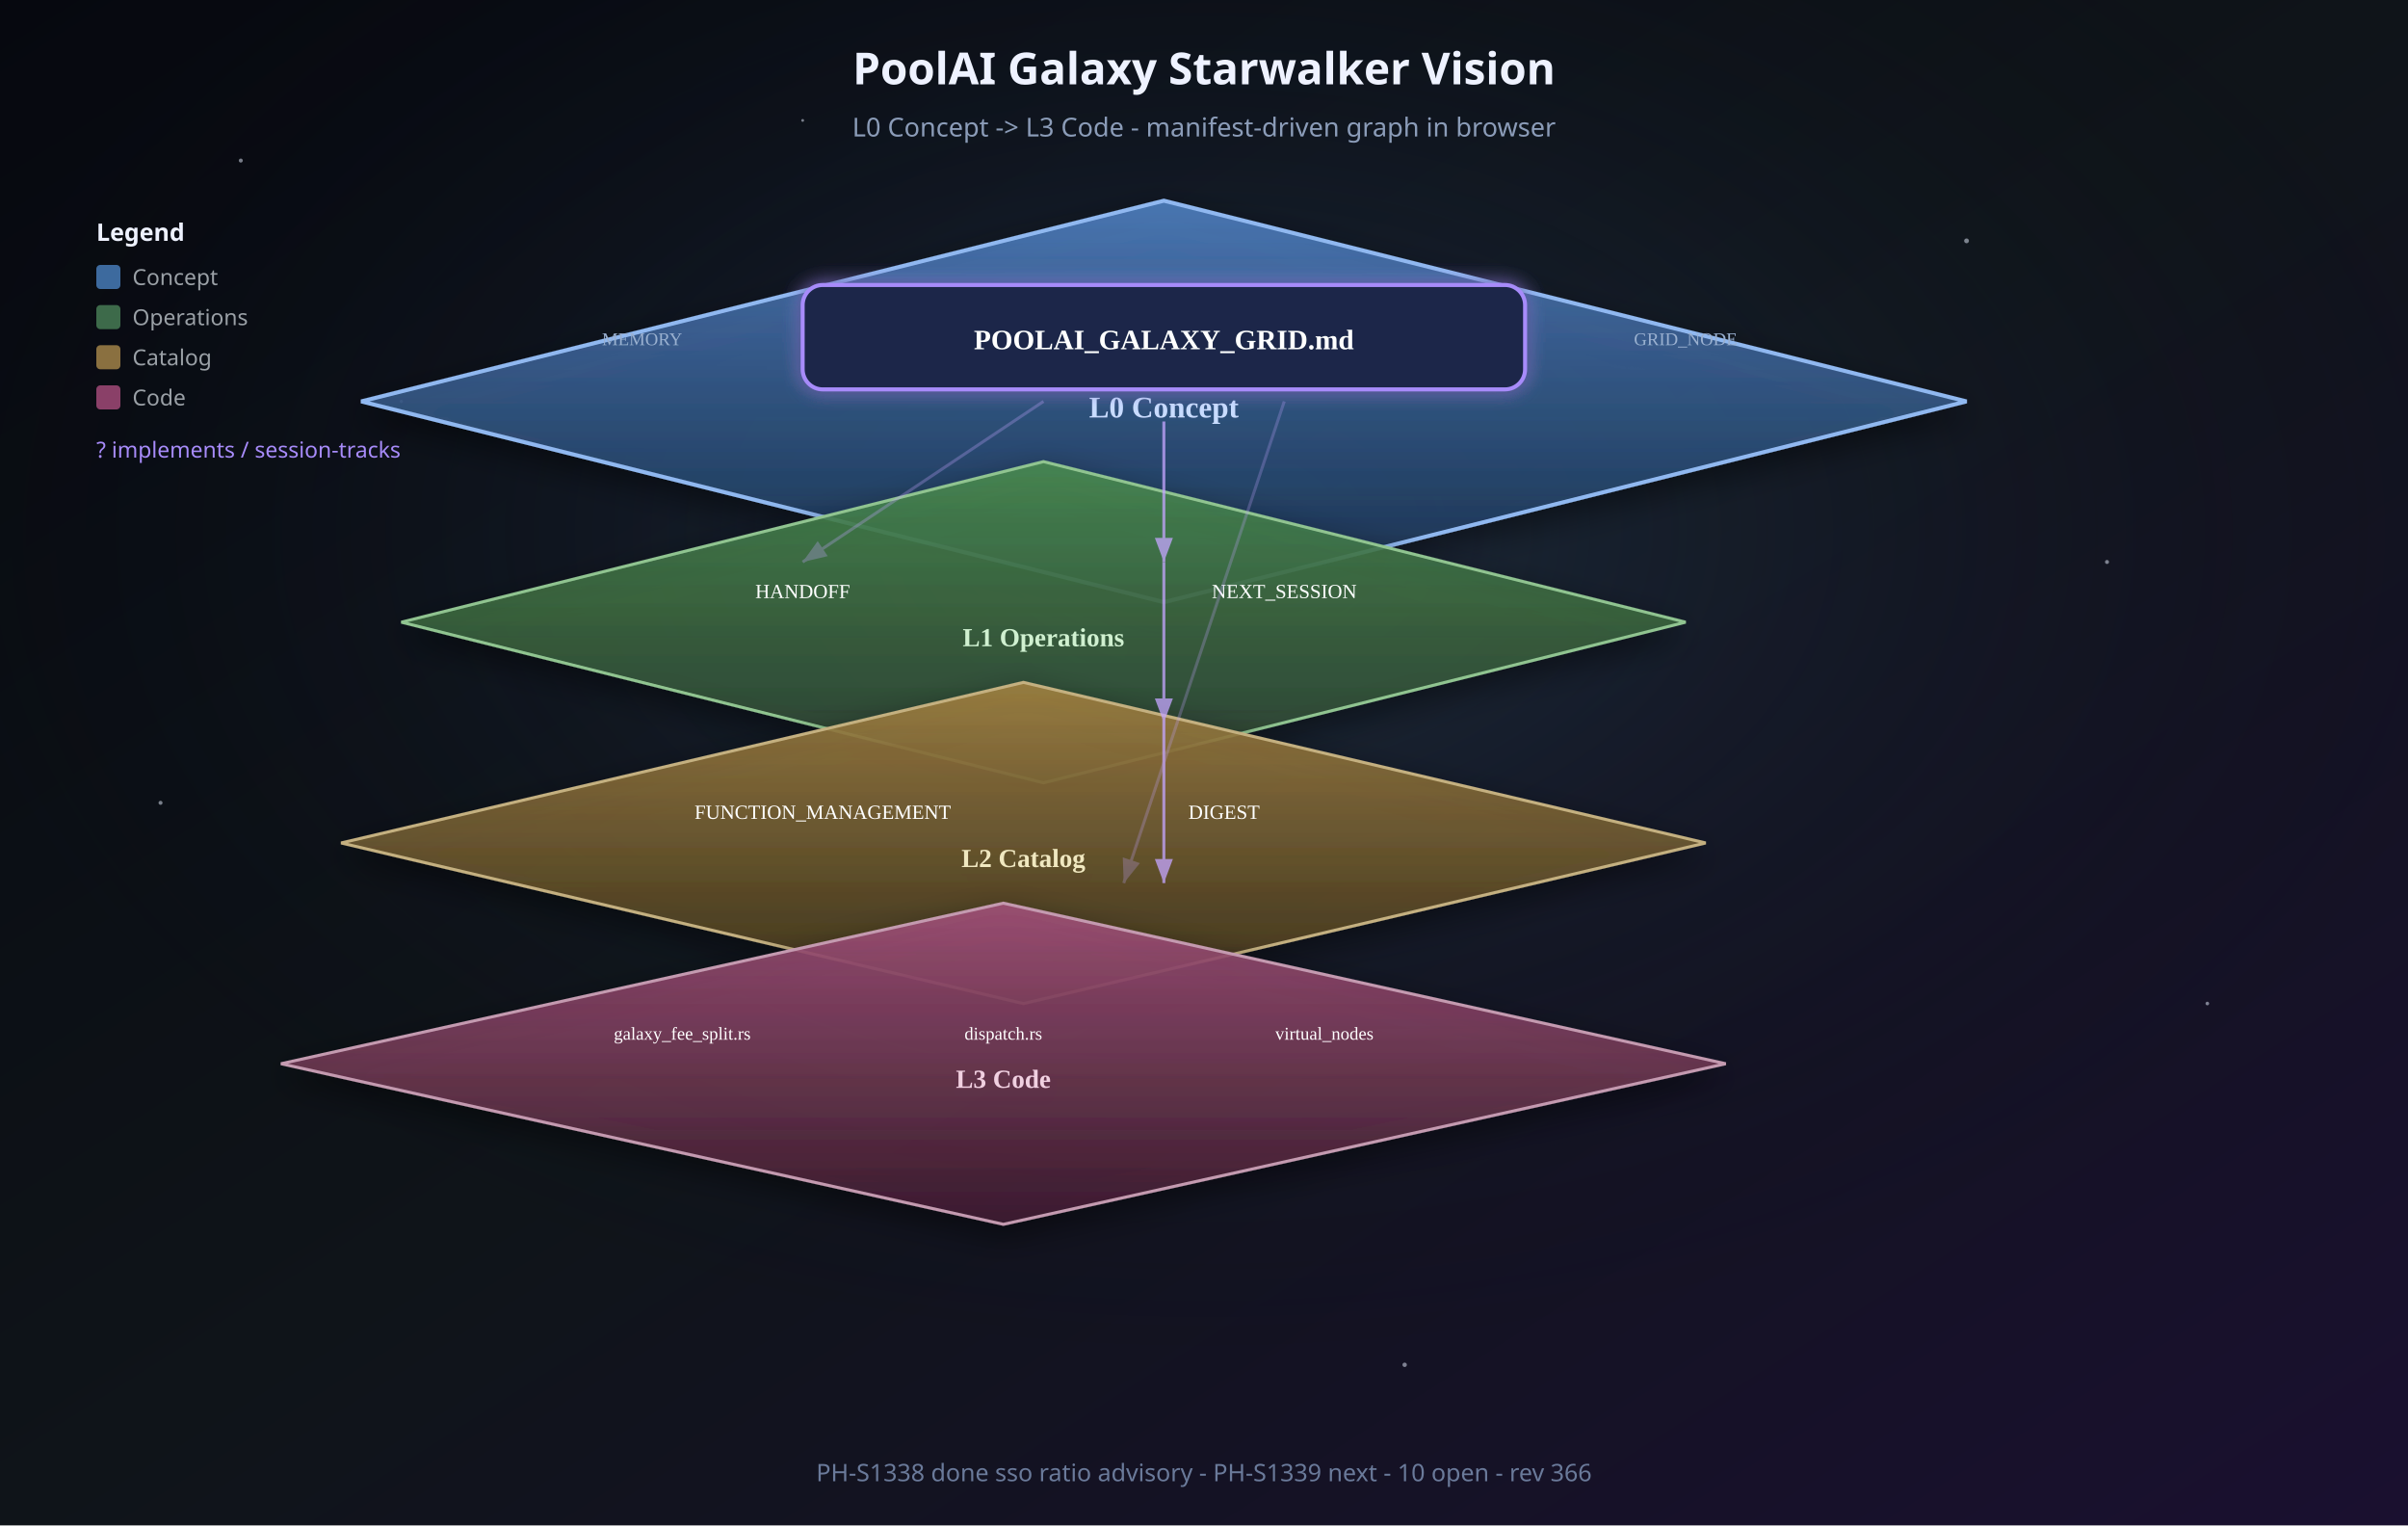
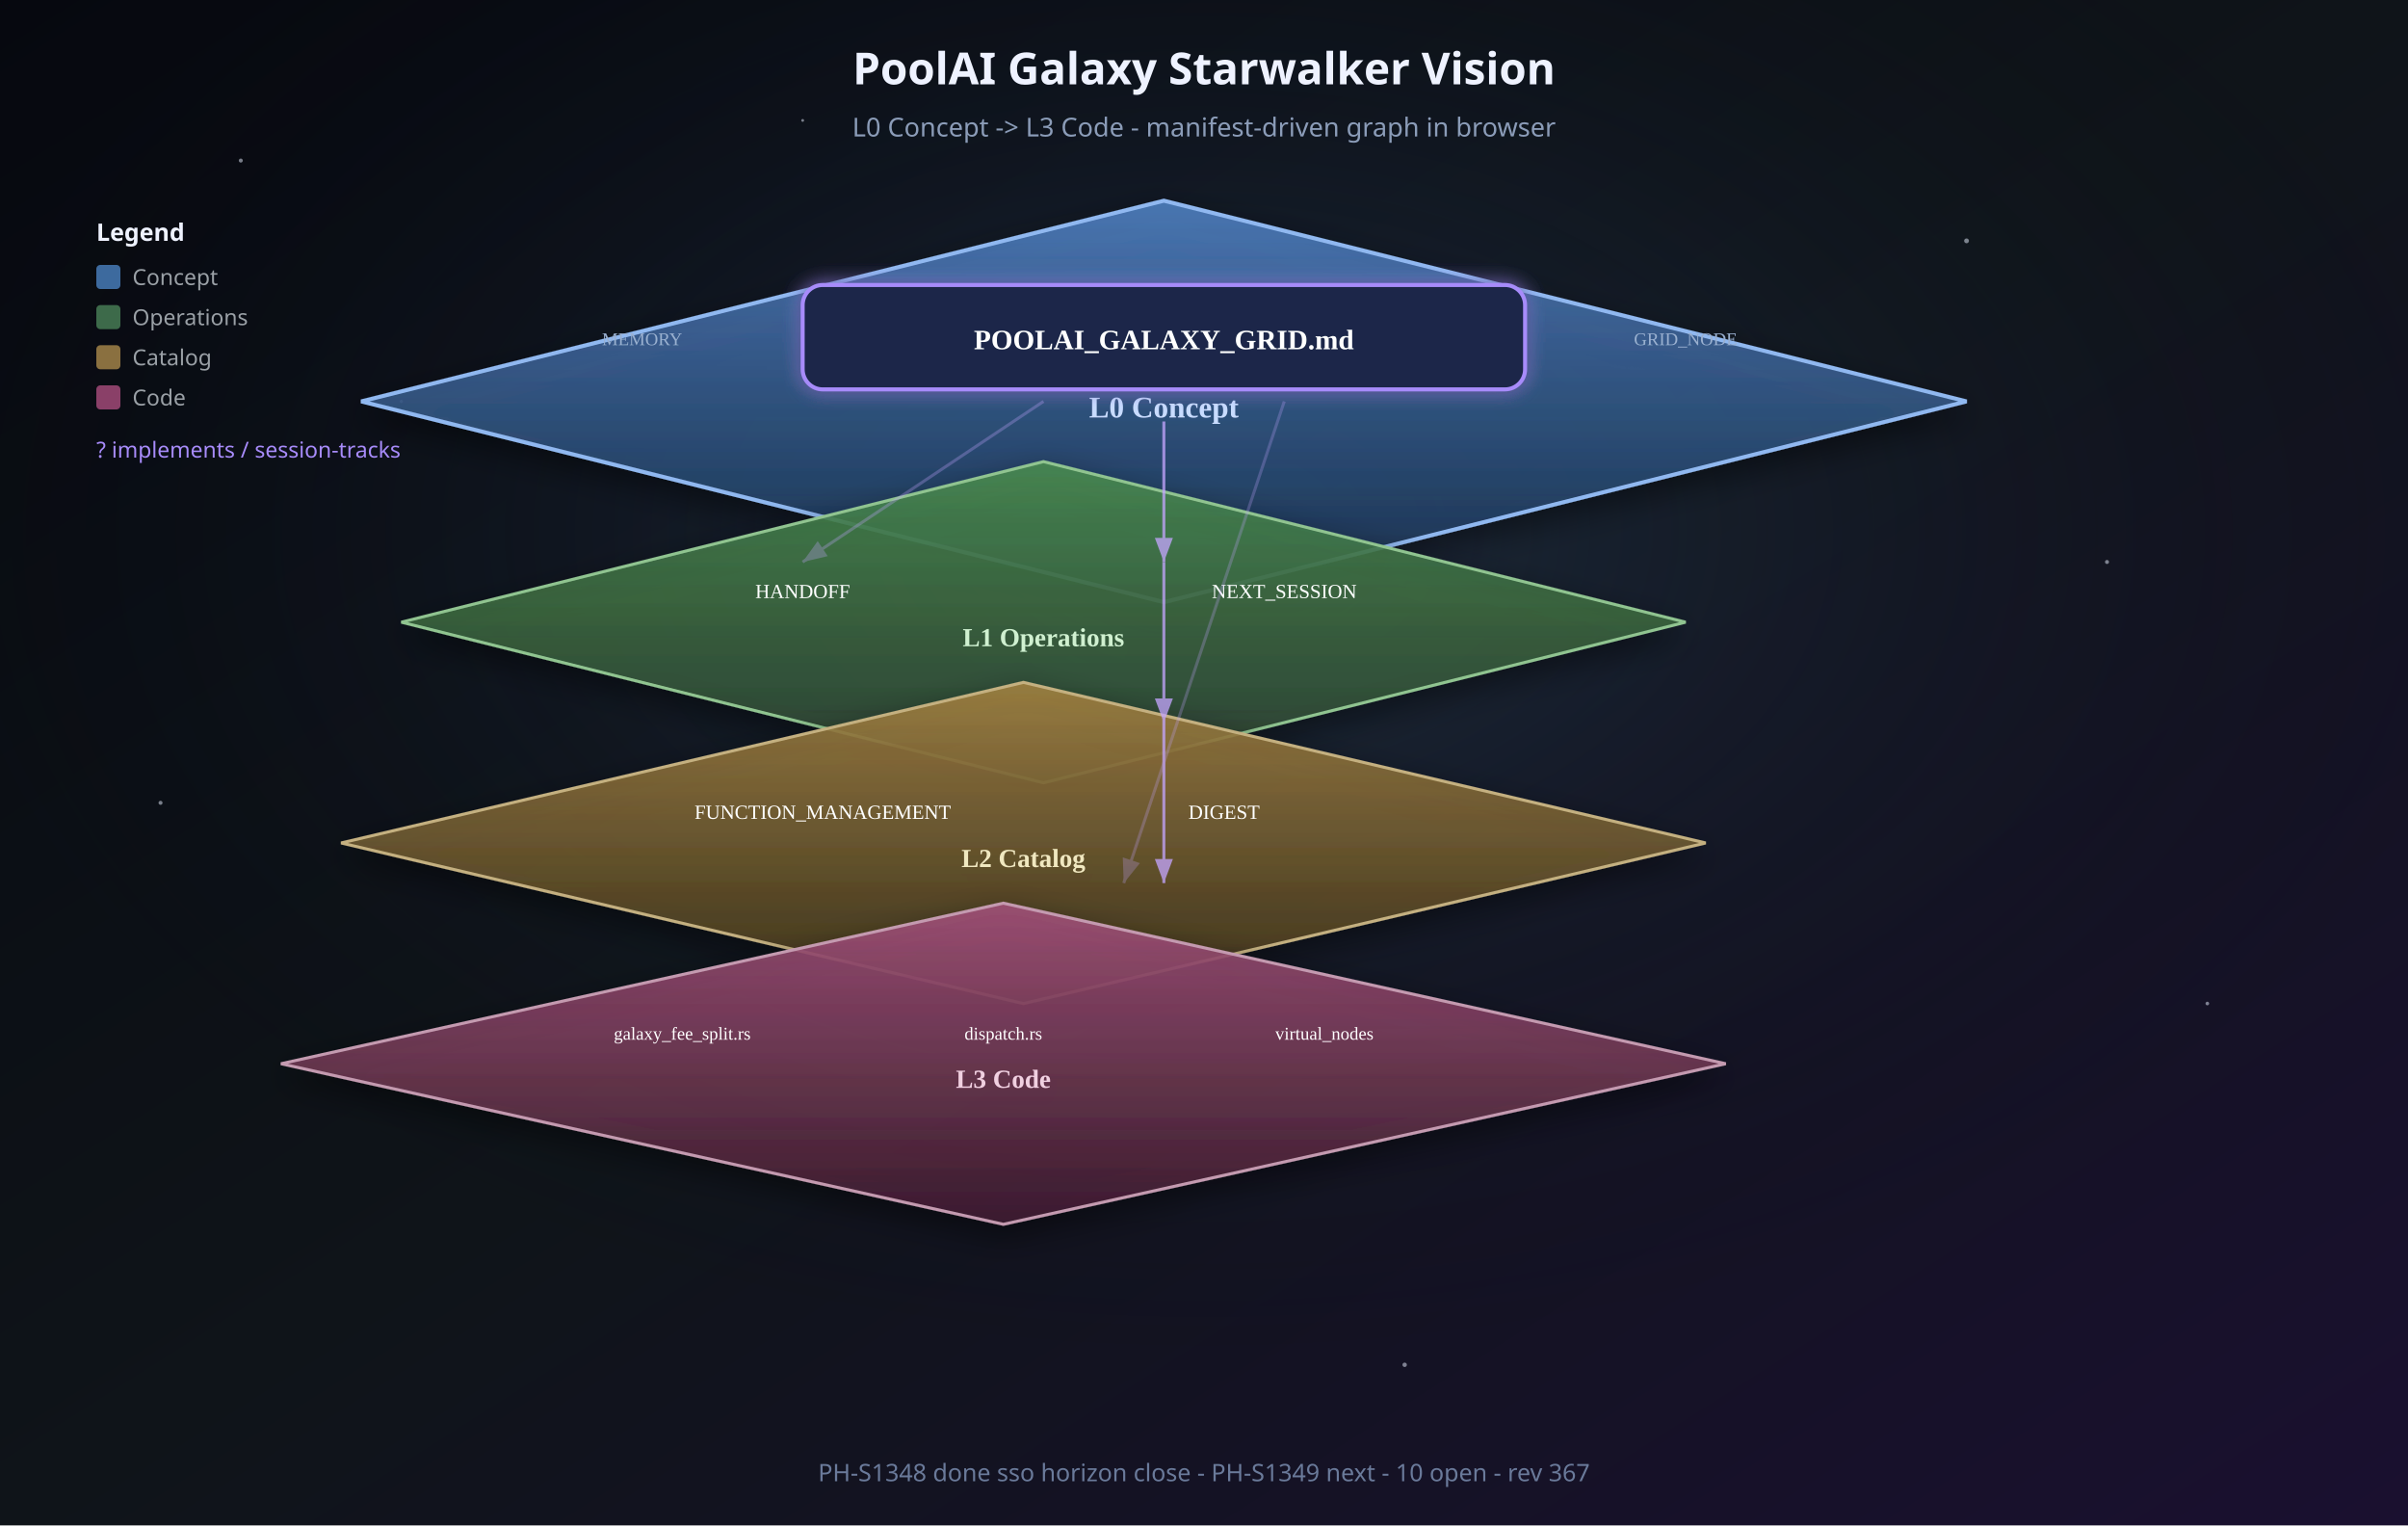
<svg xmlns="http://www.w3.org/2000/svg" viewBox="0 0 1200 760" role="img" aria-labelledby="title desc">
  <defs>
    <linearGradient id="bg" x1="0%" y1="0%" x2="100%" y2="100%">
      <stop offset="0%" stop-color="#06080f" />
      <stop offset="50%" stop-color="#0f1419" />
      <stop offset="100%" stop-color="#1a1030" />
    </linearGradient>
    <radialGradient id="nebula" cx="50%" cy="35%" r="55%">
      <stop offset="0%" stop-color="#3d5a8a" stop-opacity="0.35" />
      <stop offset="100%" stop-color="#06080f" stop-opacity="0" />
    </radialGradient>
    <linearGradient id="planeL0" x1="0%" y1="0%" x2="0%" y2="100%">
      <stop offset="0%" stop-color="#4a7ab8" stop-opacity="0.95" />
      <stop offset="100%" stop-color="#1e3350" stop-opacity="0.85" />
    </linearGradient>
    <linearGradient id="planeL1" x1="0%" y1="0%" x2="0%" y2="100%">
      <stop offset="0%" stop-color="#4a8a50" stop-opacity="0.9" />
      <stop offset="100%" stop-color="#2a4030" stop-opacity="0.85" />
    </linearGradient>
    <linearGradient id="planeL2" x1="0%" y1="0%" x2="0%" y2="100%">
      <stop offset="0%" stop-color="#a08040" stop-opacity="0.9" />
      <stop offset="100%" stop-color="#403520" stop-opacity="0.85" />
    </linearGradient>
    <linearGradient id="planeL3" x1="0%" y1="0%" x2="0%" y2="100%">
      <stop offset="0%" stop-color="#a05078" stop-opacity="0.9" />
      <stop offset="100%" stop-color="#402030" stop-opacity="0.85" />
    </linearGradient>
    <filter id="shadow" x="-30%" y="-30%" width="160%" height="160%">
      <feDropShadow dx="0" dy="6" stdDeviation="8" flood-color="#000" flood-opacity="0.5" />
    </filter>
    <filter id="glow" x="-50%" y="-50%" width="200%" height="200%">
      <feGaussianBlur stdDeviation="4" result="b" />
      <feMerge>
        <feMergeNode in="b" />
        <feMergeNode in="SourceGraphic" />
      </feMerge>
    </filter>
    <marker id="arrow" markerWidth="10" markerHeight="10" refX="8" refY="3" orient="auto">
      <path d="M0,0 L8,3 L0,6 Z" fill="#c4a5ff" />
    </marker>
  </defs>
  <rect width="1200" height="760" fill="url(#bg)" />
  <rect width="1200" height="760" fill="url(#nebula)" />
  <g fill="#e8f0ff" opacity="0.5">
    <circle cx="120" cy="80" r="1" />
    <circle cx="980" cy="120" r="1.2" />
    <circle cx="200" cy="200" r="0.8" />
    <circle cx="1050" cy="280" r="1" />
    <circle cx="80" cy="400" r="1" />
    <circle cx="1100" cy="500" r="0.9" />
    <circle cx="400" cy="60" r="0.7" />
    <circle cx="700" cy="680" r="1.1" />
  </g>
  <text x="600" y="42" text-anchor="middle" fill="#eef2ff" font-family="Segoe UI, system-ui, sans-serif" font-size="22" font-weight="600">PoolAI Galaxy Starwalker Vision</text>
  <text x="600" y="68" text-anchor="middle" fill="#8b9cb8" font-family="Segoe UI, system-ui, sans-serif" font-size="13">L0 Concept -&gt; L3 Code - manifest-driven graph in browser</text>
  <g transform="translate(180, 100)" filter="url(#shadow)">
    <path d="M0 100 L400 0 L800 100 L400 200 Z" fill="url(#planeL0)" stroke="#90b8f0" stroke-width="2" />
    <text x="400" y="108" text-anchor="middle" fill="#c8dcff" font-size="15" font-weight="700">L0 Concept</text>
    <g filter="url(#glow)">
      <rect x="220" y="42" width="360" height="52" rx="10" fill="#1a2848" stroke="#a78bfa" stroke-width="2" />
      <text x="400" y="74" text-anchor="middle" fill="#fff" font-size="14" font-weight="700">POOLAI_GALAXY_GRID.md</text>
    </g>
    <text x="140" y="72" text-anchor="middle" fill="#9ab0d0" font-size="9">MEMORY</text>
    <text x="660" y="72" text-anchor="middle" fill="#9ab0d0" font-size="9">GRID_NODE</text>
  </g>
  <g transform="translate(200, 230)" filter="url(#shadow)">
    <path d="M0 80 L320 0 L640 80 L320 160 Z" fill="url(#planeL1)" stroke="#90c490" stroke-width="1.5" />
    <text x="320" y="92" text-anchor="middle" fill="#d0f0d0" font-size="13" font-weight="600">L1 Operations</text>
    <text x="200" y="68" text-anchor="middle" fill="#fff" font-size="10">HANDOFF</text>
    <text x="440" y="68" text-anchor="middle" fill="#fff" font-size="10">NEXT_SESSION</text>
  </g>
  <g transform="translate(170, 340)" filter="url(#shadow)">
    <path d="M0 80 L340 0 L680 80 L340 160 Z" fill="url(#planeL2)" stroke="#c4b080" stroke-width="1.5" />
    <text x="340" y="92" text-anchor="middle" fill="#f0e8c0" font-size="13" font-weight="600">L2 Catalog</text>
    <text x="240" y="68" text-anchor="middle" fill="#fff" font-size="10">FUNCTION_MANAGEMENT</text>
    <text x="440" y="68" text-anchor="middle" fill="#fff" font-size="10">DIGEST</text>
  </g>
  <g transform="translate(140, 450)" filter="url(#shadow)">
    <path d="M0 80 L360 0 L720 80 L360 160 Z" fill="url(#planeL3)" stroke="#c49ab0" stroke-width="1.5" />
    <text x="360" y="92" text-anchor="middle" fill="#f0d0e0" font-size="13" font-weight="600">L3 Code</text>
    <text x="200" y="68" text-anchor="middle" fill="#fff" font-size="9">galaxy_fee_split.rs</text>
    <text x="360" y="68" text-anchor="middle" fill="#fff" font-size="9">dispatch.rs</text>
    <text x="520" y="68" text-anchor="middle" fill="#fff" font-size="9">virtual_nodes</text>
  </g>
  <g fill="none" stroke="#c4a5ff" stroke-width="1.5" marker-end="url(#arrow)" opacity="0.75">
    <path d="M580 210 L580 280" />
    <path d="M580 280 L580 360" />
    <path d="M580 360 L580 440" />
    <path d="M520 200 L400 280" opacity="0.4" />
    <path d="M640 200 L560 440" opacity="0.35" />
  </g>
  <g transform="translate(48, 120)" font-family="Segoe UI, system-ui, sans-serif" font-size="11">
    <text x="0" y="0" fill="#eef2ff" font-weight="600" font-size="12">Legend</text>
    <rect x="0" y="12" width="12" height="12" rx="2" fill="#3d6a9e" />
    <text x="18" y="22" fill="#9aa0a6">Concept</text>
    <rect x="0" y="32" width="12" height="12" rx="2" fill="#3d6a4a" />
    <text x="18" y="42" fill="#9aa0a6">Operations</text>
    <rect x="0" y="52" width="12" height="12" rx="2" fill="#8a7040" />
    <text x="18" y="62" fill="#9aa0a6">Catalog</text>
    <rect x="0" y="72" width="12" height="12" rx="2" fill="#8a4068" />
    <text x="18" y="82" fill="#9aa0a6">Code</text>
    <text x="0" y="108" fill="#a78bfa">? implements / session-tracks</text>
  </g>
-   <text x="600" y="738" text-anchor="middle" fill="#6a7a9a" font-family="Segoe UI, system-ui, sans-serif" font-size="12">PH-S1338 done sso ratio advisory - PH-S1339 next - 10 open - rev 366</text>
+   <text x="600" y="738" text-anchor="middle" fill="#6a7a9a" font-family="Segoe UI, system-ui, sans-serif" font-size="12">PH-S1348 done sso horizon close - PH-S1349 next - 10 open - rev 367</text>
</svg>
